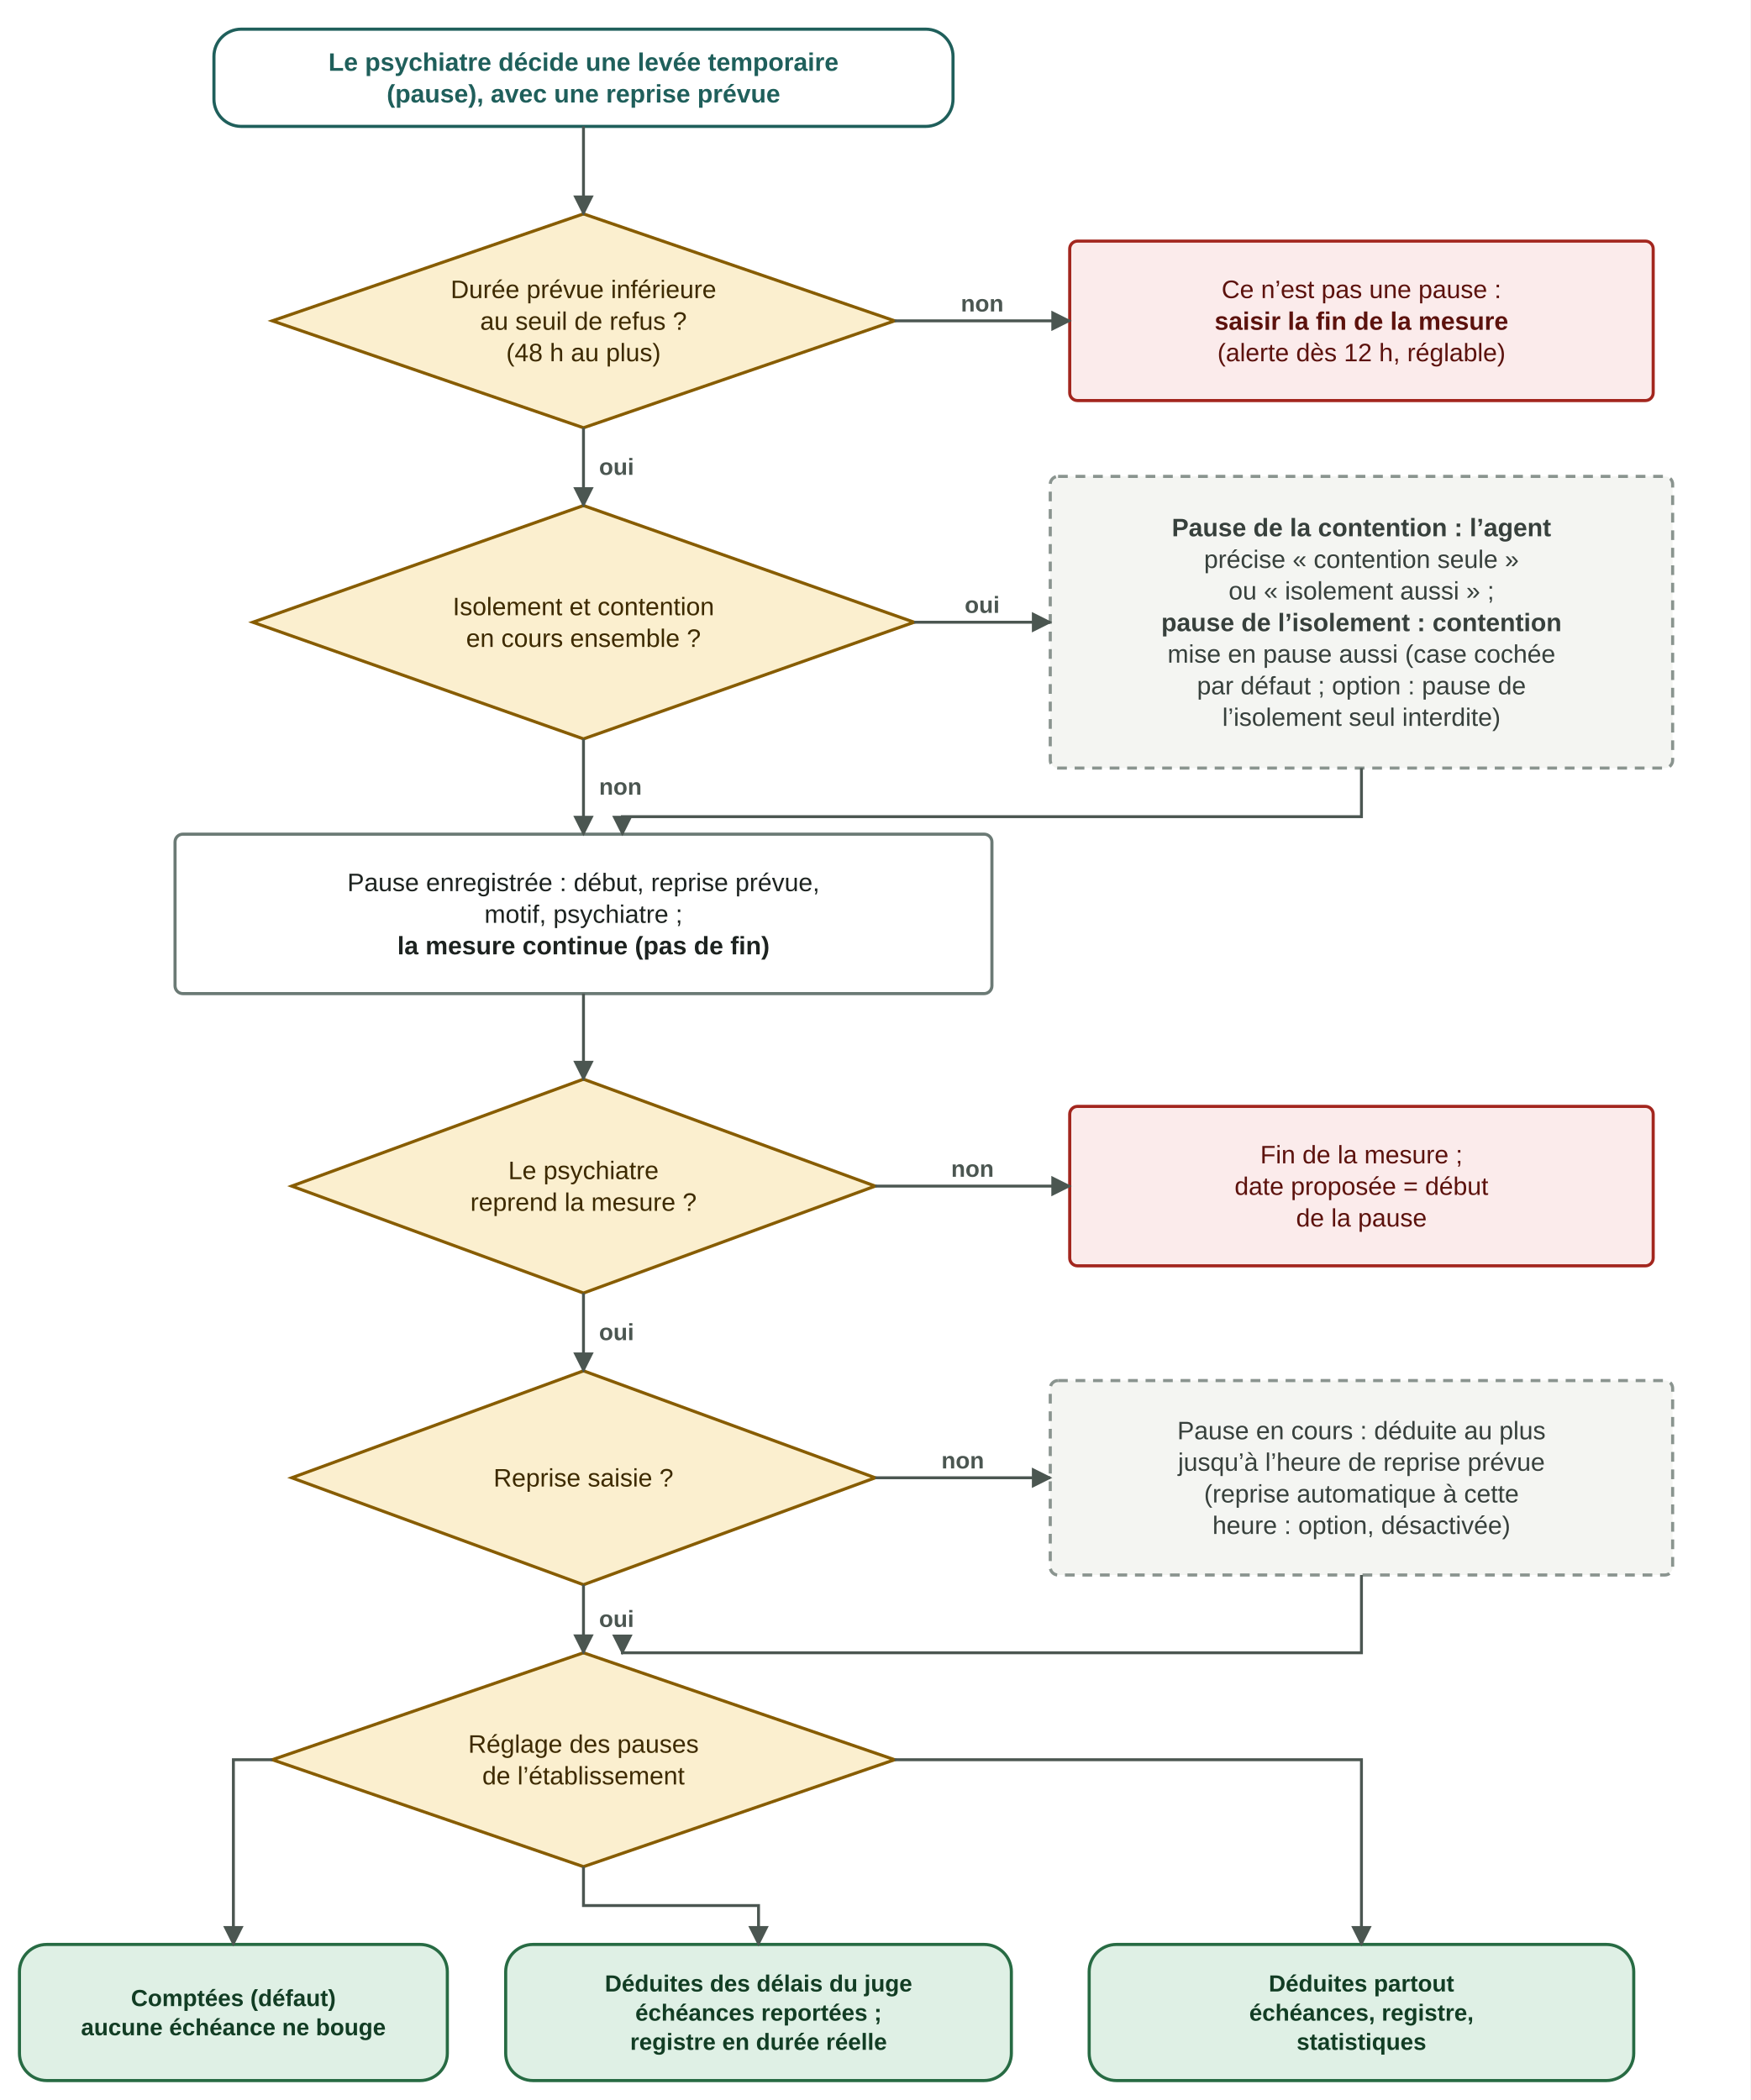
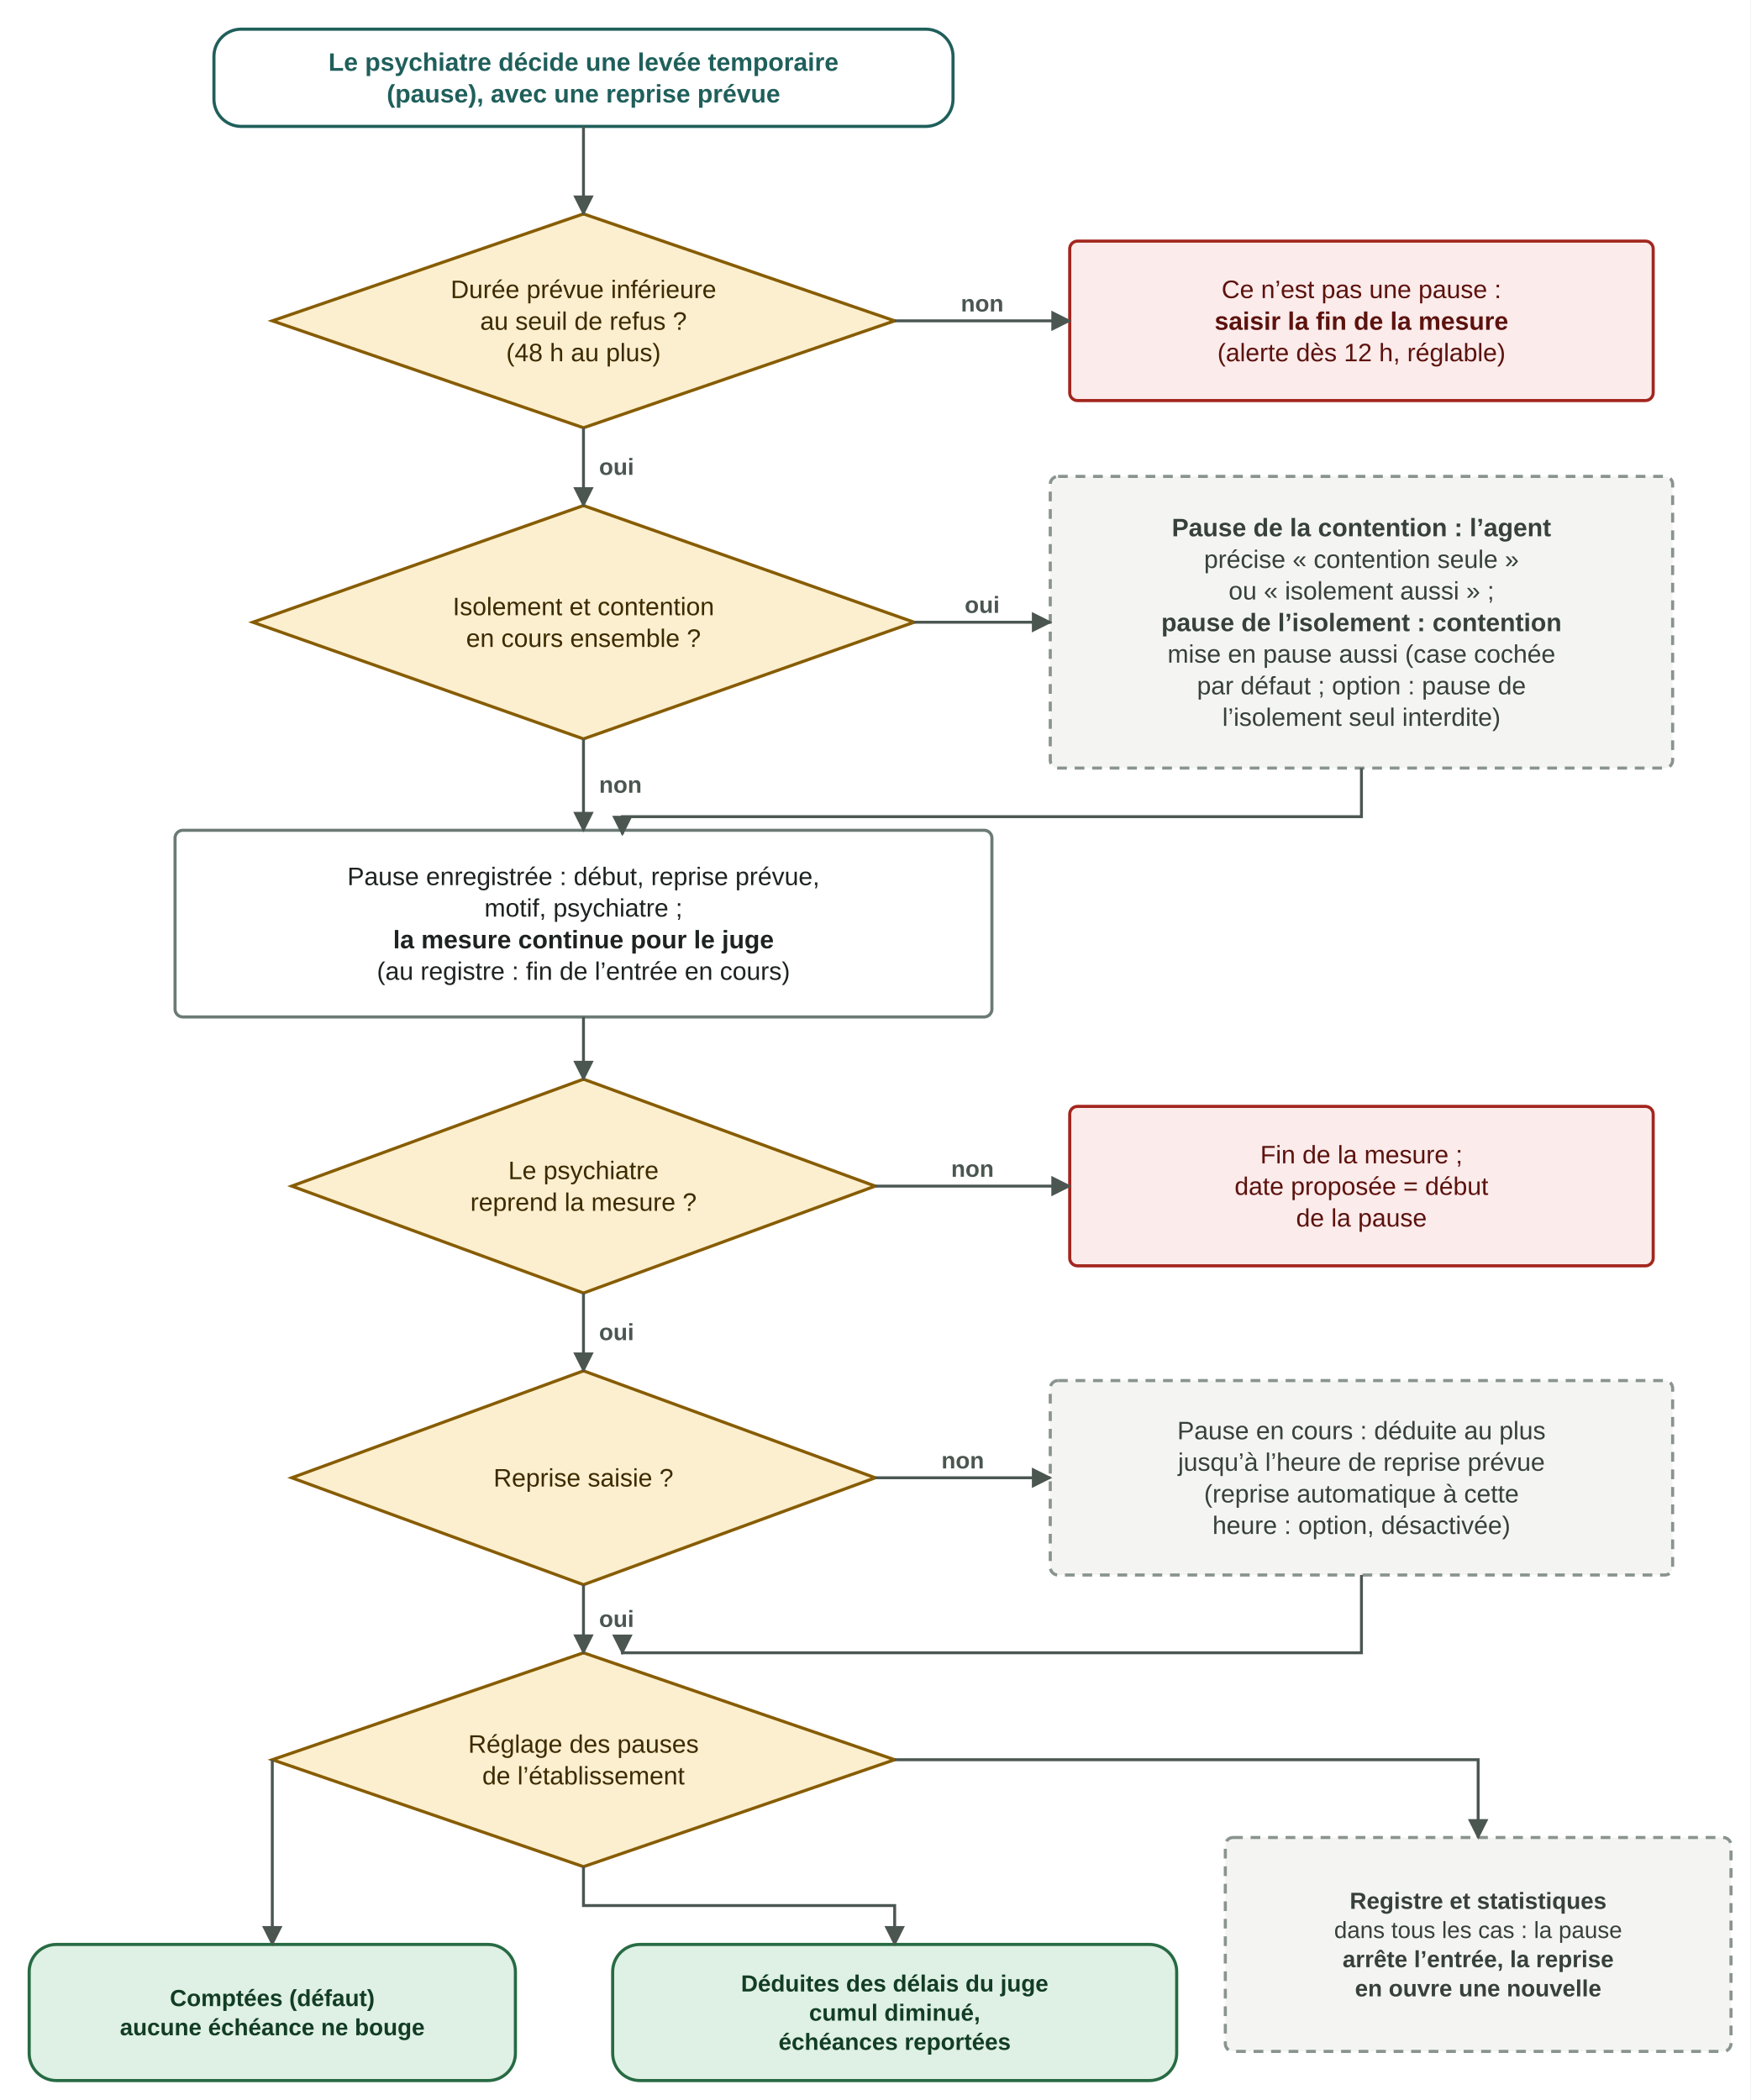
<svg xmlns="http://www.w3.org/2000/svg" viewBox="0 0 900 1080" width="900" height="1080" font-family="Arial, Helvetica, sans-serif" role="img" aria-label="Levée temporaire (pause) d’une mesure">
  <defs>
    <marker id="pointe" viewBox="0 0 10 10" refX="9" refY="5" markerWidth="7" markerHeight="7" orient="auto-start-reverse">
      <path d="M0,0 L10,5 L0,10 z" fill="#4b5651" />
    </marker>
  </defs>
  <rect width="900" height="1080" fill="#ffffff" />
  <rect x="110.0" y="15.0" width="380" height="50" rx="14" fill="#ffffff" stroke="#1f5f5b" stroke-width="1.6" />
  <text x="300.0" y="36.4" font-size="13" text-anchor="middle" fill="#1f5f5b" font-weight="700">Le psychiatre décide une levée temporaire</text>
  <text x="300.0" y="52.7" font-size="13" text-anchor="middle" fill="#1f5f5b" font-weight="700">(pause), avec une reprise prévue</text>
  <polygon points="300,110.0 460.0,165 300,220.0 140.0,165" fill="#fbefcf" stroke="#875c00" stroke-width="1.6" />
  <text x="300.0" y="153.3" font-size="13" text-anchor="middle" fill="#3d2a00">Durée prévue inférieure</text>
  <text x="300.0" y="169.6" font-size="13" text-anchor="middle" fill="#3d2a00">au seuil de refus ?</text>
  <text x="300.0" y="185.8" font-size="13" text-anchor="middle" fill="#3d2a00">(48 h au plus)</text>
  <path d="M300.0,65.0 L300.0,110.0" fill="none" stroke="#4b5651" stroke-width="1.5" marker-end="url(#pointe)" />
  <rect x="550.0" y="124.0" width="300" height="82" rx="4" fill="#fbebeb" stroke="#a3261e" stroke-width="1.6" />
  <text x="700.0" y="153.3" font-size="13" text-anchor="middle" fill="#5c120d">Ce n’est pas une pause :</text>
  <text x="700.0" y="169.6" font-size="13" text-anchor="middle" fill="#5c120d" font-weight="700">saisir la fin de la mesure</text>
  <text x="700.0" y="185.8" font-size="13" text-anchor="middle" fill="#5c120d">(alerte dès 12 h, réglable)</text>
  <path d="M460.0,165.0 L550.0,165.0" fill="none" stroke="#4b5651" stroke-width="1.5" marker-end="url(#pointe)" />
  <text x="505.0" y="160.2" font-size="12" text-anchor="middle" fill="#4b5651" font-weight="700">non</text>
  <polygon points="300,260.0 470.0,320 300,380.0 130.0,320" fill="#fbefcf" stroke="#875c00" stroke-width="1.6" />
  <text x="300.0" y="316.4" font-size="13" text-anchor="middle" fill="#3d2a00">Isolement et contention</text>
  <text x="300.0" y="332.7" font-size="13" text-anchor="middle" fill="#3d2a00">en cours ensemble ?</text>
  <path d="M300.0,220.0 L300.0,260.0" fill="none" stroke="#4b5651" stroke-width="1.5" marker-end="url(#pointe)" />
  <text x="308.0" y="244.2" font-size="12" text-anchor="start" fill="#4b5651" font-weight="700">oui</text>
  <rect x="540.0" y="245.0" width="320" height="150" rx="4" fill="#f4f5f2" stroke="#8a948f" stroke-width="1.6" stroke-dasharray="5 4" />
  <text x="700.0" y="275.8" font-size="13" text-anchor="middle" fill="#37403c" font-weight="700">Pause de la contention : l’agent</text>
  <text x="700.0" y="292.1" font-size="13" text-anchor="middle" fill="#37403c">précise « contention seule »</text>
  <text x="700.0" y="308.3" font-size="13" text-anchor="middle" fill="#37403c">ou « isolement aussi » ;</text>
  <text x="700.0" y="324.6" font-size="13" text-anchor="middle" fill="#37403c" font-weight="700">pause de l’isolement : contention</text>
  <text x="700.0" y="340.8" font-size="13" text-anchor="middle" fill="#37403c">mise en pause aussi (case cochée</text>
  <text x="700.0" y="357.1" font-size="13" text-anchor="middle" fill="#37403c">par défaut ; option : pause de</text>
  <text x="700.0" y="373.3" font-size="13" text-anchor="middle" fill="#37403c">l’isolement seul interdite)</text>
  <path d="M470.0,320.0 L540.0,320.0" fill="none" stroke="#4b5651" stroke-width="1.5" marker-end="url(#pointe)" />
  <text x="505.0" y="315.2" font-size="12" text-anchor="middle" fill="#4b5651" font-weight="700">oui</text>
-   <rect x="90.0" y="429.0" width="420" height="82" rx="4" fill="#ffffff" stroke="#6b7a75" stroke-width="1.6" />
-   <text x="300.0" y="458.3" font-size="13" text-anchor="middle" fill="#1d2320">Pause enregistrée : début, reprise prévue,</text>
-   <text x="300.0" y="474.6" font-size="13" text-anchor="middle" fill="#1d2320">motif, psychiatre ;</text>
-   <text x="300.0" y="490.8" font-size="13" text-anchor="middle" fill="#1d2320" font-weight="700">la mesure continue (pas de fin)</text>
-   <path d="M300.0,380.0 L300.0,429.0" fill="none" stroke="#4b5651" stroke-width="1.5" marker-end="url(#pointe)" />
-   <text x="308.0" y="408.7" font-size="12" text-anchor="start" fill="#4b5651" font-weight="700">non</text>
+   <rect x="90.0" y="427.0" width="420" height="96" rx="4" fill="#ffffff" stroke="#6b7a75" stroke-width="1.6" />
+   <text x="300.0" y="455.2" font-size="13" text-anchor="middle" fill="#1d2320">Pause enregistrée : début, reprise prévue,</text>
+   <text x="300.0" y="471.4" font-size="13" text-anchor="middle" fill="#1d2320">motif, psychiatre ;</text>
+   <text x="300.0" y="487.7" font-size="13" text-anchor="middle" fill="#1d2320" font-weight="700">la mesure continue pour le juge</text>
+   <text x="300.0" y="503.9" font-size="13" text-anchor="middle" fill="#1d2320">(au registre : fin de l’entrée en cours)</text>
+   <path d="M300.0,380.0 L300.0,427.0" fill="none" stroke="#4b5651" stroke-width="1.5" marker-end="url(#pointe)" />
+   <text x="308.0" y="407.7" font-size="12" text-anchor="start" fill="#4b5651" font-weight="700">non</text>
  <path d="M700.0,395.0 L700.0,420.0 L320.0,420.0 L320.0,429.0" fill="none" stroke="#4b5651" stroke-width="1.5" marker-end="url(#pointe)" />
  <polygon points="300,555.0 450.0,610 300,665.0 150.0,610" fill="#fbefcf" stroke="#875c00" stroke-width="1.6" />
  <text x="300.0" y="606.4" font-size="13" text-anchor="middle" fill="#3d2a00">Le psychiatre</text>
  <text x="300.0" y="622.7" font-size="13" text-anchor="middle" fill="#3d2a00">reprend la mesure ?</text>
-   <path d="M300.0,511.0 L300.0,555.0" fill="none" stroke="#4b5651" stroke-width="1.5" marker-end="url(#pointe)" />
+   <path d="M300.0,523.0 L300.0,555.0" fill="none" stroke="#4b5651" stroke-width="1.5" marker-end="url(#pointe)" />
  <rect x="550.0" y="569.0" width="300" height="82" rx="4" fill="#fbebeb" stroke="#a3261e" stroke-width="1.6" />
  <text x="700.0" y="598.3" font-size="13" text-anchor="middle" fill="#5c120d">Fin de la mesure ;</text>
  <text x="700.0" y="614.5" font-size="13" text-anchor="middle" fill="#5c120d">date proposée = début</text>
  <text x="700.0" y="630.8" font-size="13" text-anchor="middle" fill="#5c120d">de la pause</text>
  <path d="M450.0,610.0 L550.0,610.0" fill="none" stroke="#4b5651" stroke-width="1.5" marker-end="url(#pointe)" />
  <text x="500.0" y="605.2" font-size="12" text-anchor="middle" fill="#4b5651" font-weight="700">non</text>
  <polygon points="300,705.0 450.0,760 300,815.0 150.0,760" fill="#fbefcf" stroke="#875c00" stroke-width="1.6" />
  <text x="300.0" y="764.5" font-size="13" text-anchor="middle" fill="#3d2a00">Reprise saisie ?</text>
  <path d="M300.0,665.0 L300.0,705.0" fill="none" stroke="#4b5651" stroke-width="1.5" marker-end="url(#pointe)" />
  <text x="308.0" y="689.2" font-size="12" text-anchor="start" fill="#4b5651" font-weight="700">oui</text>
  <rect x="540.0" y="710.0" width="320" height="100" rx="4" fill="#f4f5f2" stroke="#8a948f" stroke-width="1.6" stroke-dasharray="5 4" />
  <text x="700.0" y="740.2" font-size="13" text-anchor="middle" fill="#37403c">Pause en cours : déduite au plus</text>
  <text x="700.0" y="756.4" font-size="13" text-anchor="middle" fill="#37403c">jusqu’à l’heure de reprise prévue</text>
  <text x="700.0" y="772.7" font-size="13" text-anchor="middle" fill="#37403c">(reprise automatique à cette</text>
  <text x="700.0" y="788.9" font-size="13" text-anchor="middle" fill="#37403c">heure : option, désactivée)</text>
  <path d="M450.0,760.0 L540.0,760.0" fill="none" stroke="#4b5651" stroke-width="1.5" marker-end="url(#pointe)" />
  <text x="495.0" y="755.2" font-size="12" text-anchor="middle" fill="#4b5651" font-weight="700">non</text>
  <polygon points="300,850.0 460.0,905 300,960.0 140.0,905" fill="#fbefcf" stroke="#875c00" stroke-width="1.6" />
  <text x="300.0" y="901.4" font-size="13" text-anchor="middle" fill="#3d2a00">Réglage des pauses</text>
  <text x="300.0" y="917.7" font-size="13" text-anchor="middle" fill="#3d2a00">de l’établissement</text>
  <path d="M300.0,815.0 L300.0,850.0" fill="none" stroke="#4b5651" stroke-width="1.5" marker-end="url(#pointe)" />
  <text x="308.0" y="836.7" font-size="12" text-anchor="start" fill="#4b5651" font-weight="700">oui</text>
  <path d="M700.0,810.0 L700.0,850.0 L320.0,850.0 L320.0,850.1" fill="none" stroke="#4b5651" stroke-width="1.5" marker-end="url(#pointe)" />
-   <rect x="10.0" y="1000.0" width="220" height="70" rx="14" fill="#dff0e5" stroke="#276b43" stroke-width="1.6" />
-   <text x="120.0" y="1031.7" font-size="12" text-anchor="middle" fill="#123d24" font-weight="700">Comptées (défaut)</text>
-   <text x="120.0" y="1046.7" font-size="12" text-anchor="middle" fill="#123d24" font-weight="700">aucune échéance ne bouge</text>
-   <rect x="260.0" y="1000.0" width="260" height="70" rx="14" fill="#dff0e5" stroke="#276b43" stroke-width="1.6" />
-   <text x="390.0" y="1024.2" font-size="12" text-anchor="middle" fill="#123d24" font-weight="700">Déduites des délais du juge</text>
-   <text x="390.0" y="1039.2" font-size="12" text-anchor="middle" fill="#123d24" font-weight="700">échéances reportées ;</text>
-   <text x="390.0" y="1054.2" font-size="12" text-anchor="middle" fill="#123d24" font-weight="700">registre en durée réelle</text>
-   <rect x="560.0" y="1000.0" width="280" height="70" rx="14" fill="#dff0e5" stroke="#276b43" stroke-width="1.6" />
-   <text x="700.0" y="1024.2" font-size="12" text-anchor="middle" fill="#123d24" font-weight="700">Déduites partout</text>
-   <text x="700.0" y="1039.2" font-size="12" text-anchor="middle" fill="#123d24" font-weight="700">échéances, registre,</text>
-   <text x="700.0" y="1054.2" font-size="12" text-anchor="middle" fill="#123d24" font-weight="700">statistiques</text>
-   <path d="M140.0,905.0 L120.0,905.0 L120.0,1000.0" fill="none" stroke="#4b5651" stroke-width="1.5" marker-end="url(#pointe)" />
-   <path d="M300.0,960.0 L300.0,980.0 L390.0,980.0 L390.0,1000.0" fill="none" stroke="#4b5651" stroke-width="1.5" marker-end="url(#pointe)" />
-   <path d="M460.0,905.0 L700.0,905.0 L700.0,1000.0" fill="none" stroke="#4b5651" stroke-width="1.5" marker-end="url(#pointe)" />
+   <rect x="15.0" y="1000.0" width="250" height="70" rx="14" fill="#dff0e5" stroke="#276b43" stroke-width="1.6" />
+   <text x="140.0" y="1031.7" font-size="12" text-anchor="middle" fill="#123d24" font-weight="700">Comptées (défaut)</text>
+   <text x="140.0" y="1046.7" font-size="12" text-anchor="middle" fill="#123d24" font-weight="700">aucune échéance ne bouge</text>
+   <rect x="315.0" y="1000.0" width="290" height="70" rx="14" fill="#dff0e5" stroke="#276b43" stroke-width="1.6" />
+   <text x="460.0" y="1024.2" font-size="12" text-anchor="middle" fill="#123d24" font-weight="700">Déduites des délais du juge</text>
+   <text x="460.0" y="1039.2" font-size="12" text-anchor="middle" fill="#123d24" font-weight="700">cumul diminué,</text>
+   <text x="460.0" y="1054.2" font-size="12" text-anchor="middle" fill="#123d24" font-weight="700">échéances reportées</text>
+   <rect x="630.0" y="945.0" width="260" height="110" rx="4" fill="#f4f5f2" stroke="#8a948f" stroke-width="1.6" stroke-dasharray="5 4" />
+   <text x="760.0" y="981.7" font-size="12" text-anchor="middle" fill="#37403c" font-weight="700">Registre et statistiques</text>
+   <text x="760.0" y="996.7" font-size="12" text-anchor="middle" fill="#37403c">dans tous les cas : la pause</text>
+   <text x="760.0" y="1011.7" font-size="12" text-anchor="middle" fill="#37403c" font-weight="700">arrête l’entrée, la reprise</text>
+   <text x="760.0" y="1026.7" font-size="12" text-anchor="middle" fill="#37403c" font-weight="700">en ouvre une nouvelle</text>
+   <path d="M140.0,905.0 L140.0,905.0 L140.0,1000.0" fill="none" stroke="#4b5651" stroke-width="1.5" marker-end="url(#pointe)" />
+   <path d="M300.0,960.0 L300.0,980.0 L460.0,980.0 L460.0,1000.0" fill="none" stroke="#4b5651" stroke-width="1.5" marker-end="url(#pointe)" />
+   <path d="M460.0,905.0 L760.0,905.0 L760.0,945.0" fill="none" stroke="#4b5651" stroke-width="1.5" marker-end="url(#pointe)" />
</svg>
